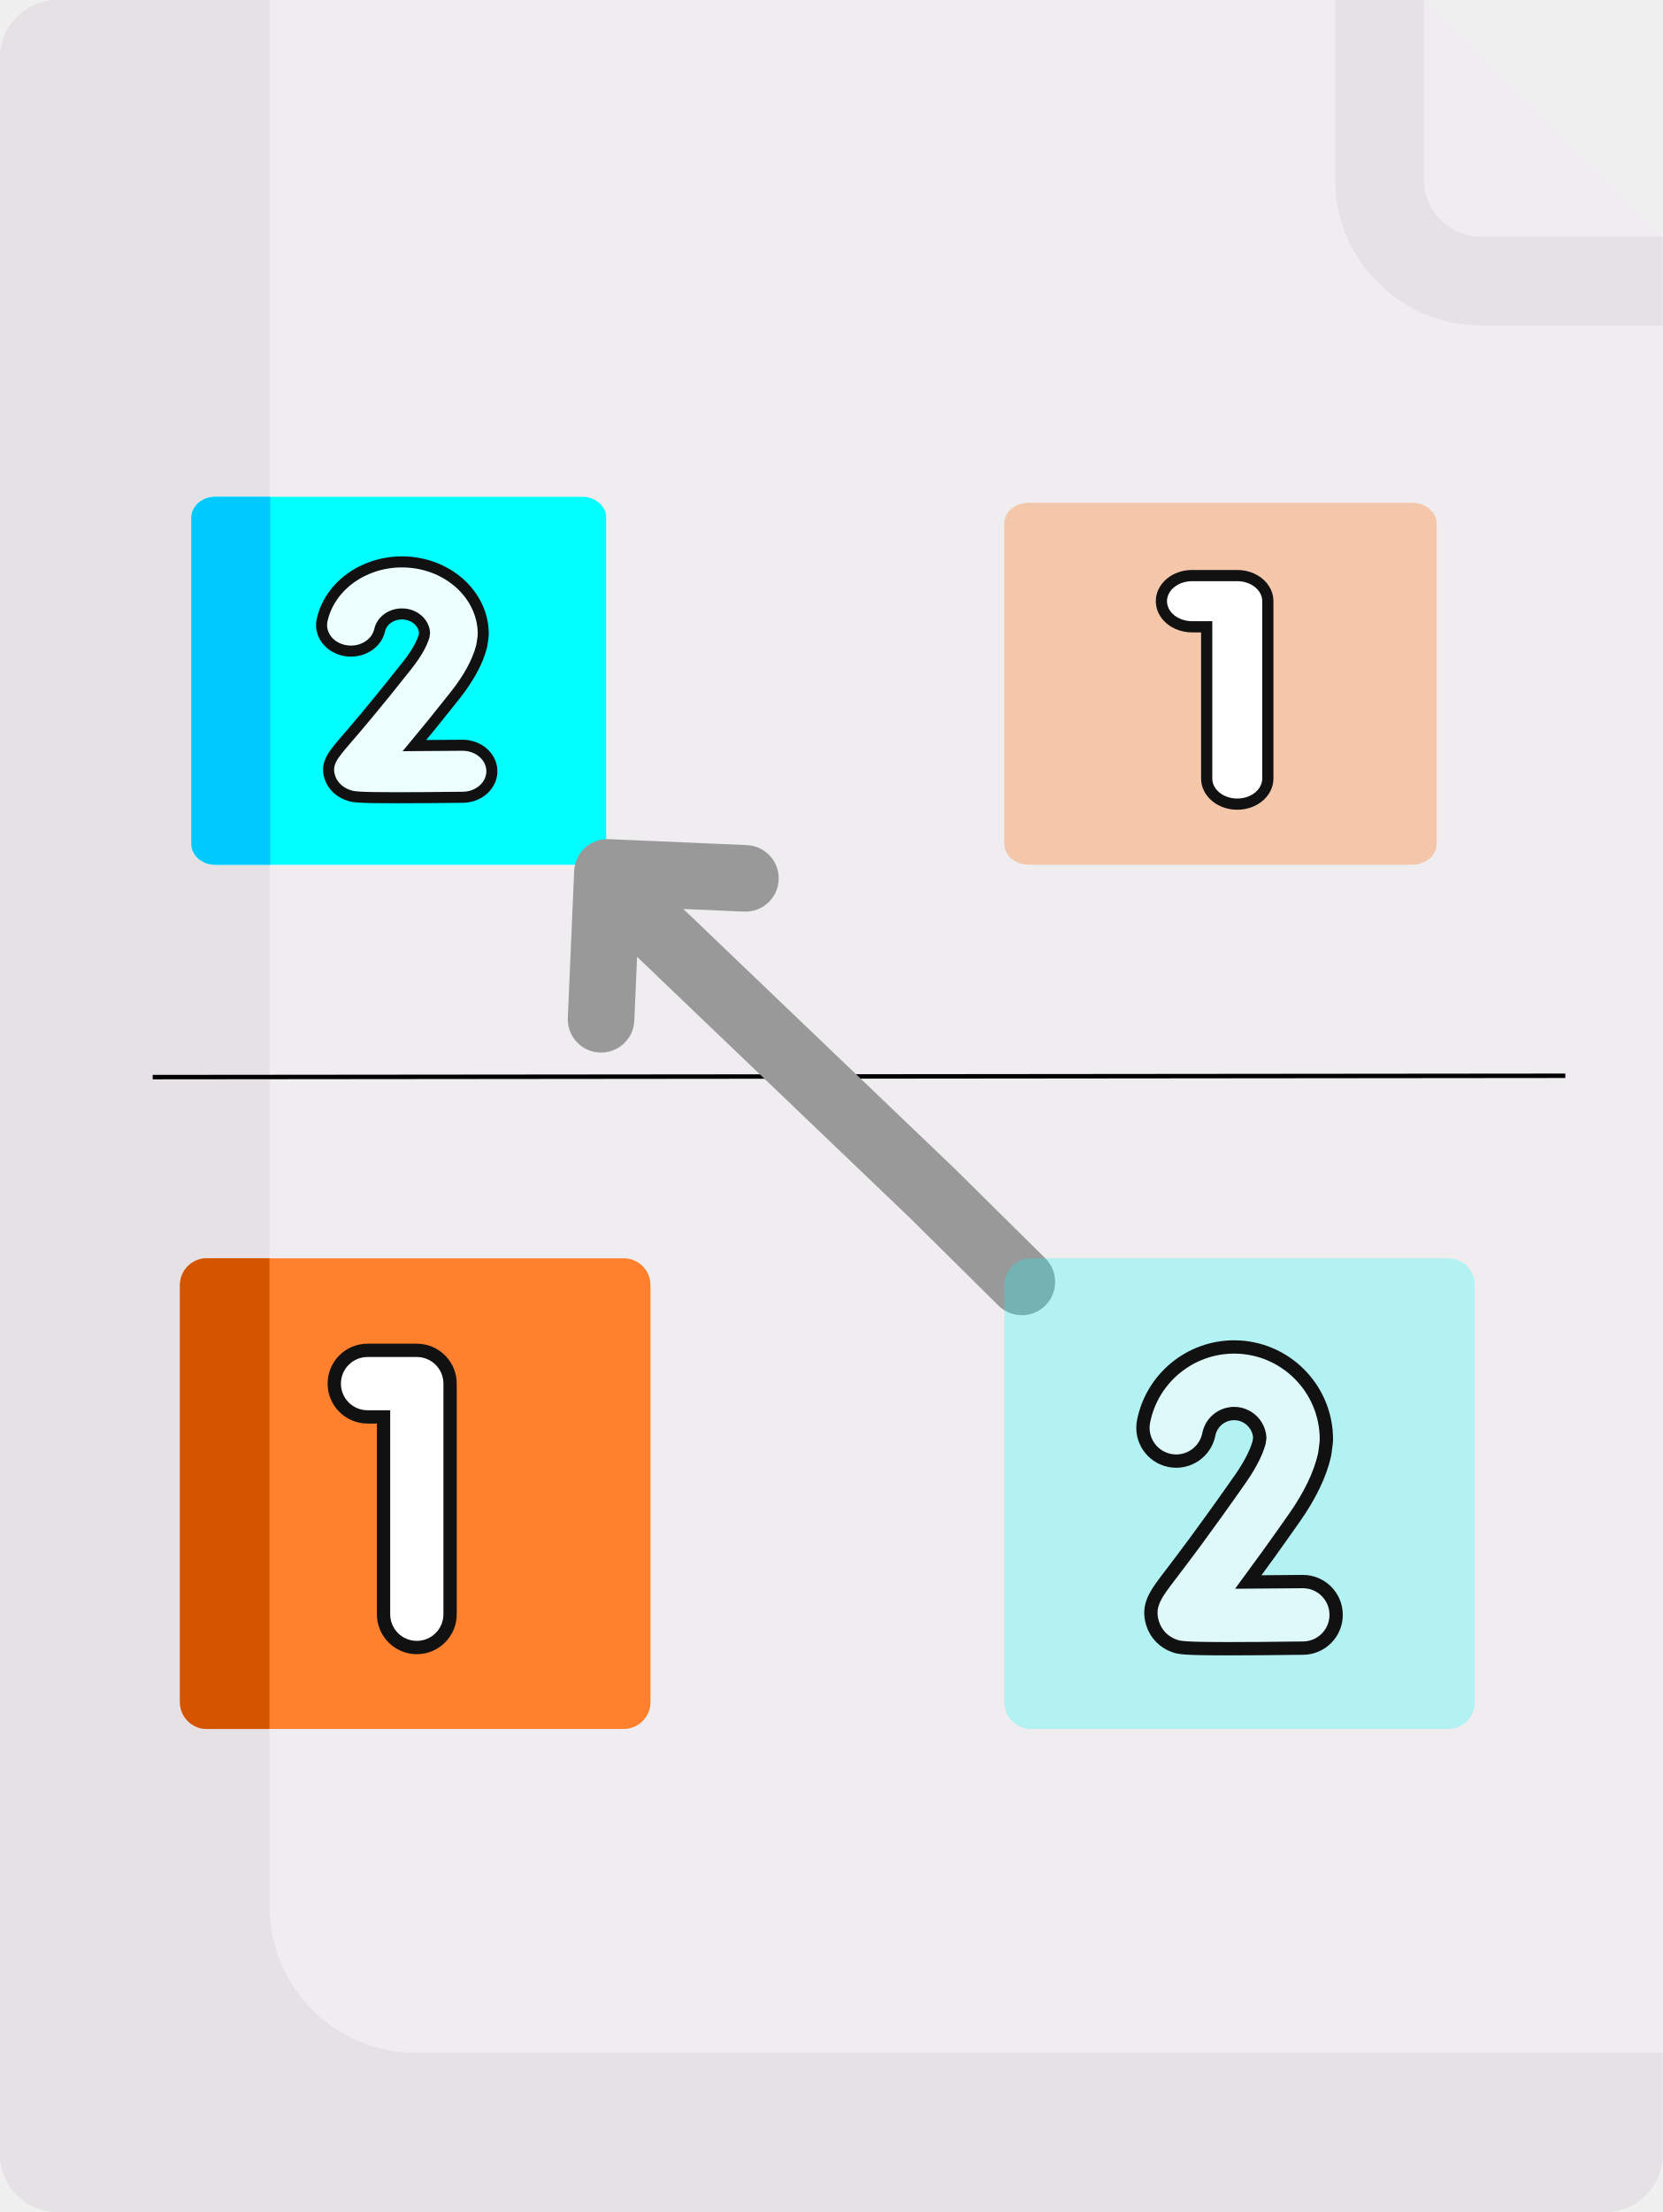
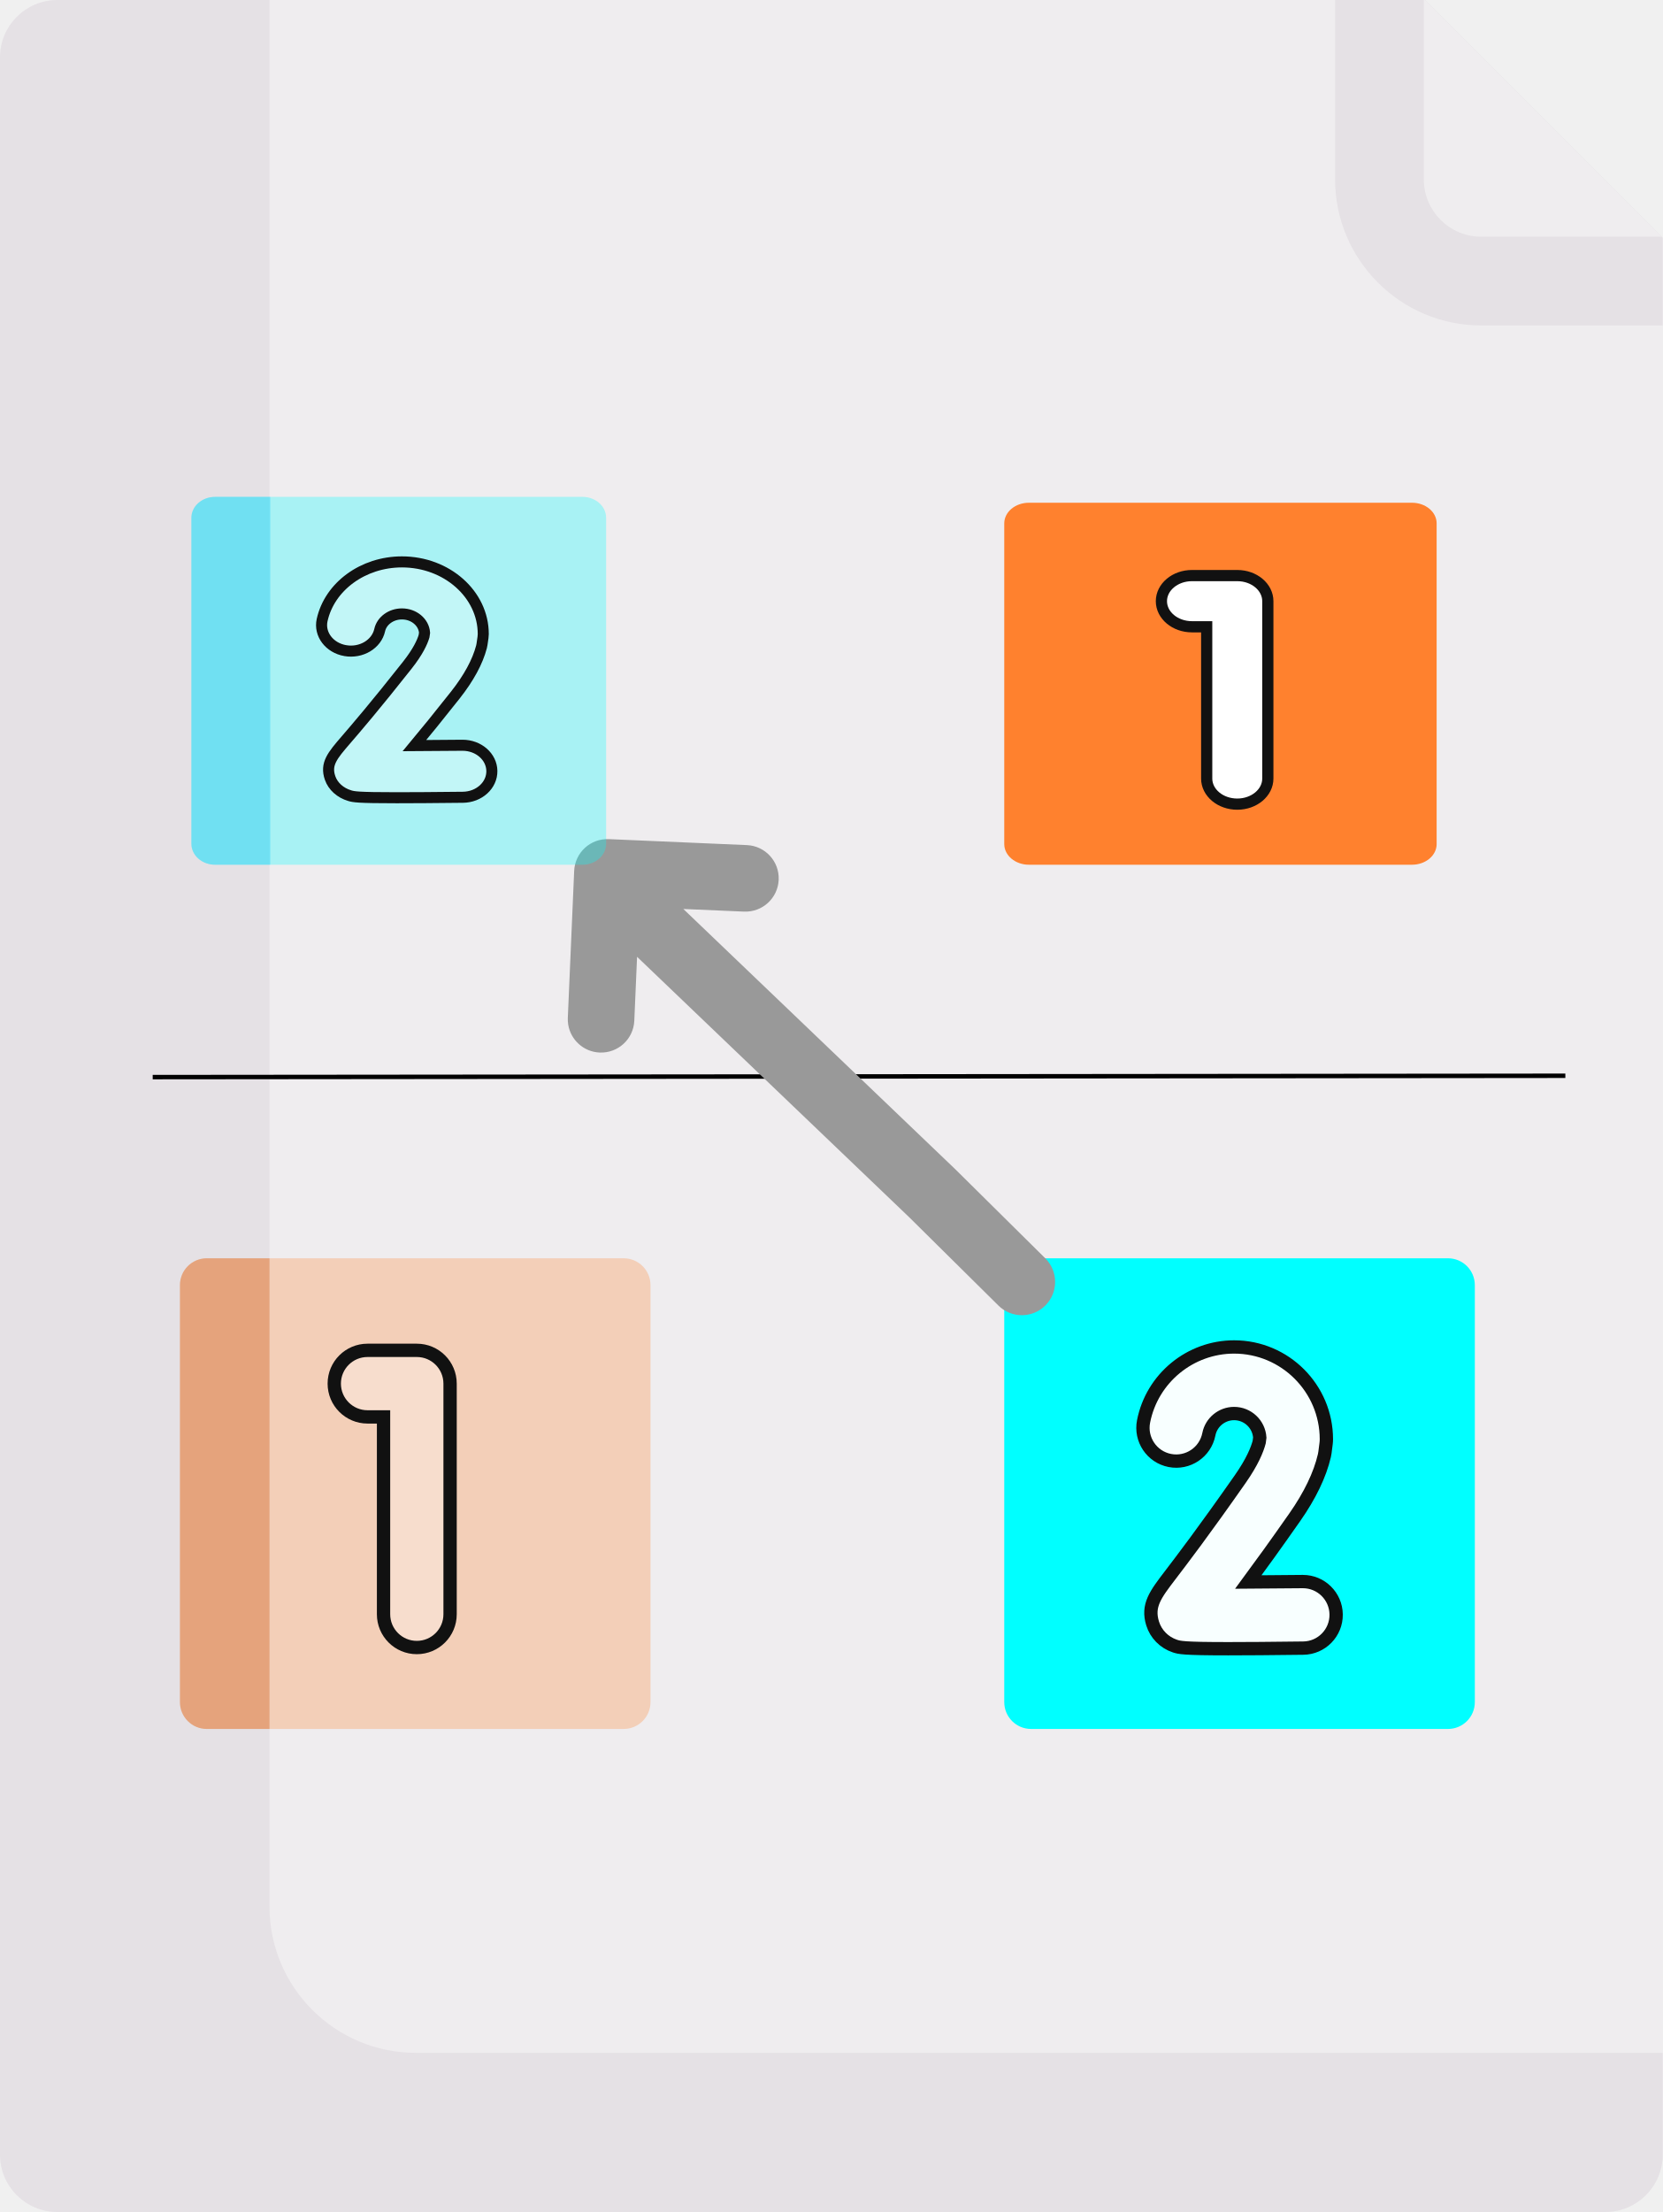
<svg xmlns="http://www.w3.org/2000/svg" viewBox="0 0 374.79 498.48">
  <g id="g52" transform="translate(-61.845)">
    <g id="g18">
      <g id="XMLID_252_">
        <g id="g6">
          <g id="g4">
            <path d="m 436.635,53.59 v 431.97 c 0,7.14 -5.79,12.92 -12.93,12.92 H 74.775 c -7.14,0 -12.93,-5.78 -12.93,-12.92 V 12.92 C 61.845,5.79 67.635,0 74.775,0 h 308.27 z" fill="#efedef" id="path2" />
          </g>
        </g>
      </g>
      <path d="m 155.576,462.61 c -18.22,0 -32.99,-14.77 -32.99,-32.99 V 0 H 74.775 c -7.141,0 -12.93,5.789 -12.93,12.93 v 472.63 c 0,7.136 5.785,12.92 12.92,12.92 h 348.94 c 7.141,0 12.93,-5.789 12.93,-12.93 v -22.94 z" fill="#e5e1e5" id="path9" />
      <g id="XMLID_253_">
        <g id="g15">
          <path d="M 436.635,53.59 383.045,0 h -20.26 v 40.41 c 0,18.158 14.772,32.93 32.93,32.93 h 40.92 z" fill="#e5e1e5" id="path11" />
          <path d="m 383.045,0 53.34,53.34 h -40.67 c -7.14,0 -12.93,-5.79 -12.93,-12.93 V 0 Z" fill="#efedef" id="path13" />
        </g>
      </g>
    </g>
-     <path d="m 293.773,194.869 h 86.348 c 3.069,0 5.557,-2.083 5.557,-4.651 v -72.272 c 0,-2.569 -2.488,-4.651 -5.557,-4.651 h -86.348 c -3.069,0 -5.557,2.083 -5.557,4.651 v 72.272 c 0,2.569 2.487,4.651 5.557,4.651 z" fill="#ff1b10" id="path20" style="fill:#ff7f2a;fill-opacity:0.34;stroke-width:0.841" />
-     <path d="m 193.143,194.869 h -82.829 c -2.944,0 -5.331,-2.116 -5.331,-4.727 v -73.445 c 0,-2.61 2.387,-4.727 5.331,-4.727 h 82.829 c 2.944,0 5.331,2.116 5.331,4.727 v 73.445 c 0,2.61 -2.386,4.727 -5.331,4.727 z" fill="#36d128" id="path24" style="fill:#00ffff;stroke-width:0.83" />
-     <path d="m 110.315,194.869 h 12.456 v -82.899 h -12.456 c -2.944,0 -5.331,2.116 -5.331,4.727 v 73.445 c 0,2.611 2.387,4.728 5.331,4.728 z" fill="#32be25" id="path28" style="fill:#00c9ff;fill-opacity:1;stroke-width:0.83" />
+     <path d="m 293.773,194.869 h 86.348 c 3.069,0 5.557,-2.083 5.557,-4.651 v -72.272 c 0,-2.569 -2.488,-4.651 -5.557,-4.651 h -86.348 c -3.069,0 -5.557,2.083 -5.557,4.651 v 72.272 c 0,2.569 2.487,4.651 5.557,4.651 z" fill="#ff1b10" id="path20" style="fill:#ff7f2a;fill-opacity:0.98;stroke-width:0.841" />
    <path style="fill:none;stroke:#000000;stroke-width:1px;stroke-linecap:butt;stroke-linejoin:miter;stroke-opacity:1" d="M 96.266,242.727 414.69,242.429" id="path3342" />
+     <path d="m 294.264,389.625 h 93.972 c 3.34,0 6.048,-2.708 6.048,-6.048 v -93.972 c 0,-3.34 -2.708,-6.048 -6.048,-6.048 h -93.972 c -3.34,0 -6.048,2.708 -6.048,6.048 v 93.972 c 0,3.34 2.707,6.048 6.048,6.048 z" fill="#36d128" id="path32" style="fill:#00ffff;fill-opacity:1" />
    <path d="m 297.511,294.162 c 2.914,-2.945 2.889,-7.693 -0.056,-10.607 l -20.16,-19.948 c -0.03,-0.029 -0.06,-0.058 -0.09,-0.088 l -61.329,-58.677 13.675,0.591 c 4.139,0.179 7.638,-3.031 7.817,-7.169 0.178,-4.146 -3.032,-7.639 -7.169,-7.818 l -31.114,-1.345 c -4.139,-0.179 -7.638,3.031 -7.817,7.169 l -1.431,33.106 c -0.022,0.517 0.008,1.022 0.086,1.513 0.549,3.446 3.461,6.148 7.083,6.304 4.139,0.179 7.638,-3.031 7.817,-7.169 l 0.623,-14.404 61.346,58.693 20.115,19.903 c 2.942,2.913 7.691,2.888 10.604,-0.056 z" fill="#b5adb6" id="path30" style="fill:#999999" />
-     <path d="m 294.264,389.625 h 93.972 c 3.34,0 6.048,-2.708 6.048,-6.048 v -93.972 c 0,-3.34 -2.708,-6.048 -6.048,-6.048 h -93.972 c -3.34,0 -6.048,2.708 -6.048,6.048 v 93.972 c 0,3.34 2.707,6.048 6.048,6.048 z" fill="#36d128" id="path32" style="fill:#00ffff;fill-opacity:0.25" />
-     <path d="m 202.426,389.625 h -93.972 c -3.34,0 -6.048,-2.708 -6.048,-6.048 v -93.972 c 0,-3.34 2.708,-6.048 6.048,-6.048 h 93.972 c 3.34,0 6.048,2.708 6.048,6.048 v 93.972 c 0,3.34 -2.707,6.048 -6.048,6.048 z" fill="#ff1b10" id="path36" style="fill:#ff7f2a;fill-opacity:0.984" />
-     <path d="m 108.454,389.625 h 14.132 v -106.069 h -14.132 c -3.34,0 -6.048,2.708 -6.048,6.048 v 93.972 c 0,3.341 2.708,6.049 6.048,6.049 z" fill="#f01b10" id="path38" style="fill:#d45500;fill-opacity:1" />
-     <path d="m 144.691,319.303 h 3.608 v 44.472 c 0,4.142 3.357,7.5 7.5,7.5 4.143,0 7.5,-3.358 7.5,-7.5 v -51.972 c 0,-4.142 -3.357,-7.5 -7.5,-7.5 h -11.108 c -4.143,0 -7.5,3.358 -7.5,7.5 0,4.142 3.357,7.5 7.5,7.5 z" id="path42" style="fill:#ffffff;fill-opacity:1;stroke:#111111;stroke-width:3.001;stroke-miterlimit:4;stroke-dasharray:none;stroke-dashoffset:0" />
+     <path d="m 202.426,389.625 h -93.972 c -3.34,0 -6.048,-2.708 -6.048,-6.048 v -93.972 c 0,-3.34 2.708,-6.048 6.048,-6.048 h 93.972 c 3.34,0 6.048,2.708 6.048,6.048 v 93.972 c 0,3.34 -2.707,6.048 -6.048,6.048 z" fill="#ff1b10" id="path36" style="fill:#ff7f2a;fill-opacity:0.275" />
+     <path d="m 108.454,389.625 h 14.132 v -106.069 h -14.132 c -3.34,0 -6.048,2.708 -6.048,6.048 v 93.972 c 0,3.341 2.708,6.049 6.048,6.049 z" fill="#f01b10" id="path38" style="fill:#d45500;fill-opacity:0.304" />
+     <path d="m 144.691,319.303 h 3.608 v 44.472 c 0,4.142 3.357,7.5 7.5,7.5 4.143,0 7.5,-3.358 7.5,-7.5 v -51.972 c 0,-4.142 -3.357,-7.5 -7.5,-7.5 h -11.108 c -4.143,0 -7.5,3.358 -7.5,7.5 0,4.142 3.357,7.5 7.5,7.5 z" id="path42" style="fill:#ffffff;fill-opacity:0.3;stroke:#111111;stroke-width:3.001;stroke-miterlimit:4;stroke-dasharray:none;stroke-dashoffset:0" />
    <path d="m 330.53,141.245 h 3.315 v 34.202 c 0,3.186 3.085,5.768 6.891,5.768 3.807,0 6.891,-2.583 6.891,-5.768 V 135.477 c 0,-3.186 -3.085,-5.768 -6.891,-5.768 h -10.207 c -3.807,0 -6.891,2.583 -6.891,5.768 0,3.186 3.085,5.768 6.891,5.768 z" id="path42-9" style="fill:#ffffff;fill-opacity:1;stroke:#111111;stroke-width:2.523;stroke-miterlimit:4;stroke-dasharray:none;stroke-dashoffset:0" />
-     <path d="m 325.53,329.123 c 4.068,0.798 8.007,-1.85 8.805,-5.914 0.531,-2.704 2.924,-4.667 5.689,-4.667 3.069,0 5.59,2.397 5.786,5.418 l -0.13,1.017 c -0.446,1.702 -1.557,4.458 -4.284,8.355 -8.212,11.733 -13.111,18.148 -15.743,21.594 -3.383,4.429 -5.246,6.869 -3.998,10.926 0.734,2.386 2.608,4.289 5.016,5.091 1.001,0.333 1.801,0.6 12.03,0.6 4.004,0 9.451,-0.041 16.918,-0.134 4.143,-0.052 7.458,-3.452 7.405,-7.594 -0.051,-4.11 -3.398,-7.406 -7.497,-7.406 -0.032,0 -0.064,0 -0.096,0 -4.067,0.051 -8.341,0.089 -12.206,0.107 2.683,-3.632 6.121,-8.385 10.46,-14.584 3.439,-4.914 5.688,-9.587 6.687,-13.888 0.058,-0.246 0.102,-0.495 0.134,-0.745 l 0.257,-2.01 c 0.04,-0.315 0.061,-0.633 0.061,-0.951 0,-11.469 -9.33,-20.799 -20.799,-20.799 -9.916,0 -18.499,7.055 -20.408,16.776 -0.799,4.068 1.848,8.01 5.913,8.808 z" id="path46" style="fill:#ffffff;fill-opacity:0.575;stroke:#111111;stroke-width:3;stroke-miterlimit:4;stroke-dasharray:none;stroke-dashoffset:0" />
-     <path d="m 139.669,146.619 c 3.586,0.624 7.058,-1.446 7.761,-4.622 0.468,-2.113 2.577,-3.648 5.014,-3.648 2.705,0 4.927,1.873 5.1,4.234 l -0.115,0.795 c -0.393,1.33 -1.372,3.484 -3.776,6.53 -7.238,9.17 -11.556,14.184 -13.876,16.877 -2.982,3.462 -4.624,5.369 -3.524,8.539 0.647,1.865 2.299,3.352 4.421,3.979 0.882,0.26 1.587,0.469 10.603,0.469 3.529,0 8.33,-0.032 14.912,-0.105 3.652,-0.041 6.574,-2.698 6.527,-5.935 -0.045,-3.212 -2.995,-5.788 -6.608,-5.788 -0.028,0 -0.056,0 -0.085,0 -3.585,0.04 -7.352,0.07 -10.759,0.084 2.365,-2.839 5.395,-6.553 9.22,-11.398 3.031,-3.841 5.013,-7.493 5.894,-10.854 0.051,-0.192 0.09,-0.387 0.118,-0.582 l 0.227,-1.571 c 0.035,-0.246 0.054,-0.495 0.054,-0.743 0,-8.964 -8.224,-16.256 -18.333,-16.256 -8.74,0 -16.305,5.514 -17.988,13.111 -0.704,3.179 1.629,6.26 5.212,6.884 z" id="path46-6" style="fill:#ffffff;fill-opacity:0.927;stroke:#111111;stroke-width:2.49;stroke-miterlimit:4;stroke-dasharray:none;stroke-dashoffset:0" />
+     <path d="m 325.53,329.123 c 4.068,0.798 8.007,-1.85 8.805,-5.914 0.531,-2.704 2.924,-4.667 5.689,-4.667 3.069,0 5.59,2.397 5.786,5.418 l -0.13,1.017 c -0.446,1.702 -1.557,4.458 -4.284,8.355 -8.212,11.733 -13.111,18.148 -15.743,21.594 -3.383,4.429 -5.246,6.869 -3.998,10.926 0.734,2.386 2.608,4.289 5.016,5.091 1.001,0.333 1.801,0.6 12.03,0.6 4.004,0 9.451,-0.041 16.918,-0.134 4.143,-0.052 7.458,-3.452 7.405,-7.594 -0.051,-4.11 -3.398,-7.406 -7.497,-7.406 -0.032,0 -0.064,0 -0.096,0 -4.067,0.051 -8.341,0.089 -12.206,0.107 2.683,-3.632 6.121,-8.385 10.46,-14.584 3.439,-4.914 5.688,-9.587 6.687,-13.888 0.058,-0.246 0.102,-0.495 0.134,-0.745 l 0.257,-2.01 c 0.04,-0.315 0.061,-0.633 0.061,-0.951 0,-11.469 -9.33,-20.799 -20.799,-20.799 -9.916,0 -18.499,7.055 -20.408,16.776 -0.799,4.068 1.848,8.01 5.913,8.808 z" id="path46" style="fill:#fbffff;fill-opacity:0.988;stroke:#111111;stroke-width:3;stroke-miterlimit:4;stroke-dasharray:none;stroke-dashoffset:0" />
+     <path d="m 193.143,194.869 h -82.829 c -2.944,0 -5.331,-2.116 -5.331,-4.727 v -73.445 c 0,-2.61 2.387,-4.727 5.331,-4.727 h 82.829 c 2.944,0 5.331,2.116 5.331,4.727 v 73.445 c 0,2.61 -2.386,4.727 -5.331,4.727 z" fill="#36d128" id="path24" style="fill:#00ffff;stroke-width:0.83;fill-opacity:0.3" />
+     <path d="m 110.315,194.869 h 12.456 v -82.899 h -12.456 c -2.944,0 -5.331,2.116 -5.331,4.727 v 73.445 c 0,2.611 2.387,4.728 5.331,4.728 z" fill="#32be25" id="path28" style="fill:#00c9ff;fill-opacity:0.304;stroke-width:0.83" />
+     <path d="m 139.669,146.619 c 3.586,0.624 7.058,-1.446 7.761,-4.622 0.468,-2.113 2.577,-3.648 5.014,-3.648 2.705,0 4.927,1.873 5.1,4.234 l -0.115,0.795 c -0.393,1.33 -1.372,3.484 -3.776,6.53 -7.238,9.17 -11.556,14.184 -13.876,16.877 -2.982,3.462 -4.624,5.369 -3.524,8.539 0.647,1.865 2.299,3.352 4.421,3.979 0.882,0.26 1.587,0.469 10.603,0.469 3.529,0 8.33,-0.032 14.912,-0.105 3.652,-0.041 6.574,-2.698 6.527,-5.935 -0.045,-3.212 -2.995,-5.788 -6.608,-5.788 -0.028,0 -0.056,0 -0.085,0 -3.585,0.04 -7.352,0.07 -10.759,0.084 2.365,-2.839 5.395,-6.553 9.22,-11.398 3.031,-3.841 5.013,-7.493 5.894,-10.854 0.051,-0.192 0.09,-0.387 0.118,-0.582 l 0.227,-1.571 c 0.035,-0.246 0.054,-0.495 0.054,-0.743 0,-8.964 -8.224,-16.256 -18.333,-16.256 -8.74,0 -16.305,5.514 -17.988,13.111 -0.704,3.179 1.629,6.26 5.212,6.884 z" id="path46-6" style="fill:#ffffff;fill-opacity:0.304;stroke:#111111;stroke-width:2.49;stroke-miterlimit:4;stroke-dasharray:none;stroke-dashoffset:0" />
  </g>
</svg>
